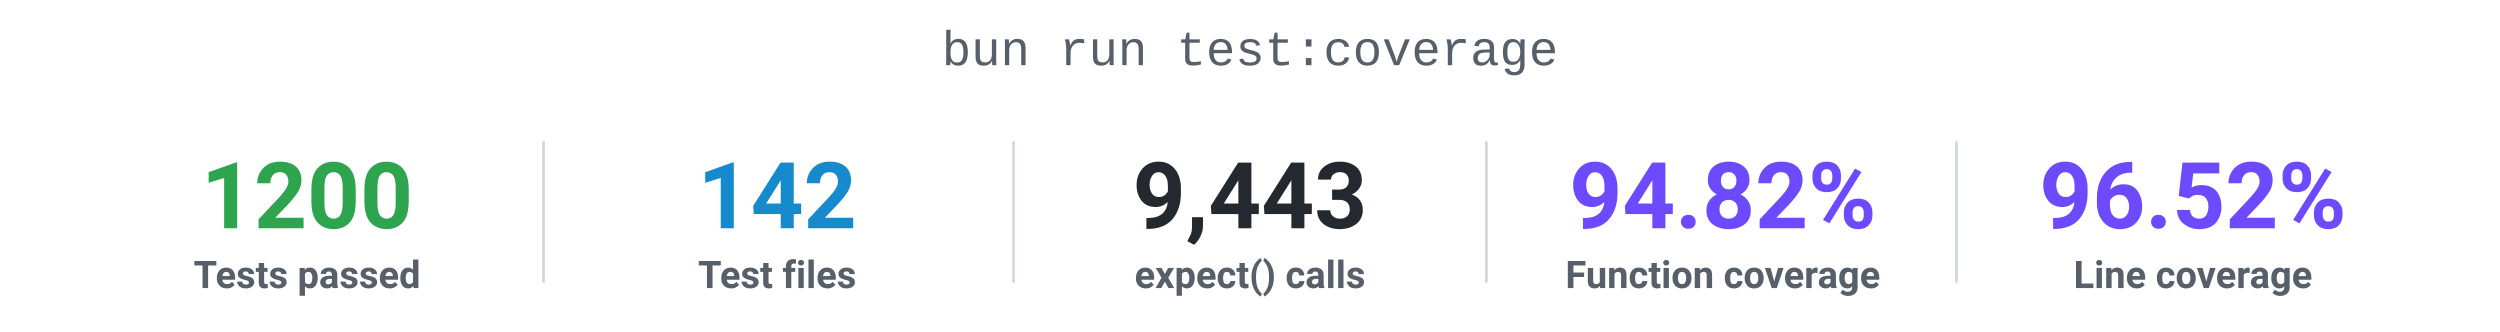
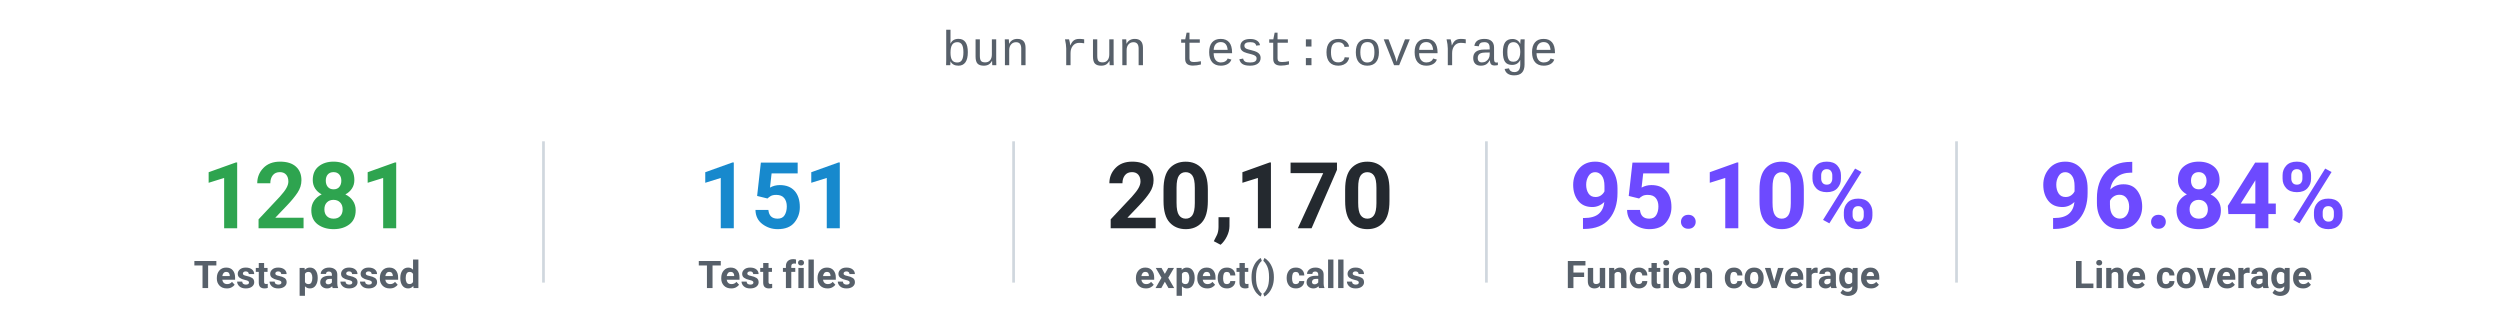
- <svg xmlns="http://www.w3.org/2000/svg" viewBox="0 0 920 122" width="920" height="122" role="img" aria-label="bun run test:coverage — 1200 tests passed, 142 test files, 9,443 expect() calls, 94.82% function coverage, 96.52% line coverage">
+ <svg xmlns="http://www.w3.org/2000/svg" viewBox="0 0 920 122" width="920" height="122" role="img" aria-label="bun run test:coverage — 1281 tests passed, 151 test files, 20,170 expect() calls, 95.10% function coverage, 96.84% line coverage">
  <style>
    .cmd { font-family: ui-monospace, SFMono-Regular, 'SF Mono', Menlo, Consolas, 'Liberation Mono', monospace; font-weight: 500; font-size: 18px; }
    .val { font-family: system-ui, -apple-system, BlinkMacSystemFont, 'Segoe UI', Roboto, sans-serif; font-weight: 700; font-size: 34px; }
    .lbl { font-family: system-ui, -apple-system, BlinkMacSystemFont, 'Segoe UI', Roboto, sans-serif; font-weight: 600; font-size: 14px; }
  </style>
  <text x="460" y="24" text-anchor="middle" class="cmd" fill="#57606a">bun run test:coverage</text>
  <line x1="200" y1="52" x2="200" y2="104" stroke="#d0d7de" stroke-width="1" />
  <line x1="373" y1="52" x2="373" y2="104" stroke="#d0d7de" stroke-width="1" />
  <line x1="547" y1="52" x2="547" y2="104" stroke="#d0d7de" stroke-width="1" />
  <line x1="720" y1="52" x2="720" y2="104" stroke="#d0d7de" stroke-width="1" />
-   <text x="113" y="84" text-anchor="middle" class="val" fill="#2ea44f">1200</text>
+   <text x="113" y="84" text-anchor="middle" class="val" fill="#2ea44f">1281</text>
  <text x="113" y="106" text-anchor="middle" class="lbl" fill="#57606a">Tests passed</text>
-   <text x="286" y="84" text-anchor="middle" class="val" fill="#1789cd">142</text>
+   <text x="286" y="84" text-anchor="middle" class="val" fill="#1789cd">151</text>
  <text x="286" y="106" text-anchor="middle" class="lbl" fill="#57606a">Test files</text>
-   <text x="460" y="84" text-anchor="middle" class="val" fill="#24292f">9,443</text>
+   <text x="460" y="84" text-anchor="middle" class="val" fill="#24292f">20,170</text>
  <text x="460" y="106" text-anchor="middle" class="lbl" fill="#57606a">expect() calls</text>
-   <text x="634" y="84" text-anchor="middle" class="val" fill="#6d4aff">94.82%</text>
+   <text x="634" y="84" text-anchor="middle" class="val" fill="#6d4aff">95.10%</text>
  <text x="634" y="106" text-anchor="middle" class="lbl" fill="#57606a">Function coverage</text>
-   <text x="807" y="84" text-anchor="middle" class="val" fill="#6d4aff">96.52%</text>
+   <text x="807" y="84" text-anchor="middle" class="val" fill="#6d4aff">96.84%</text>
  <text x="807" y="106" text-anchor="middle" class="lbl" fill="#57606a">Line coverage</text>
</svg>
